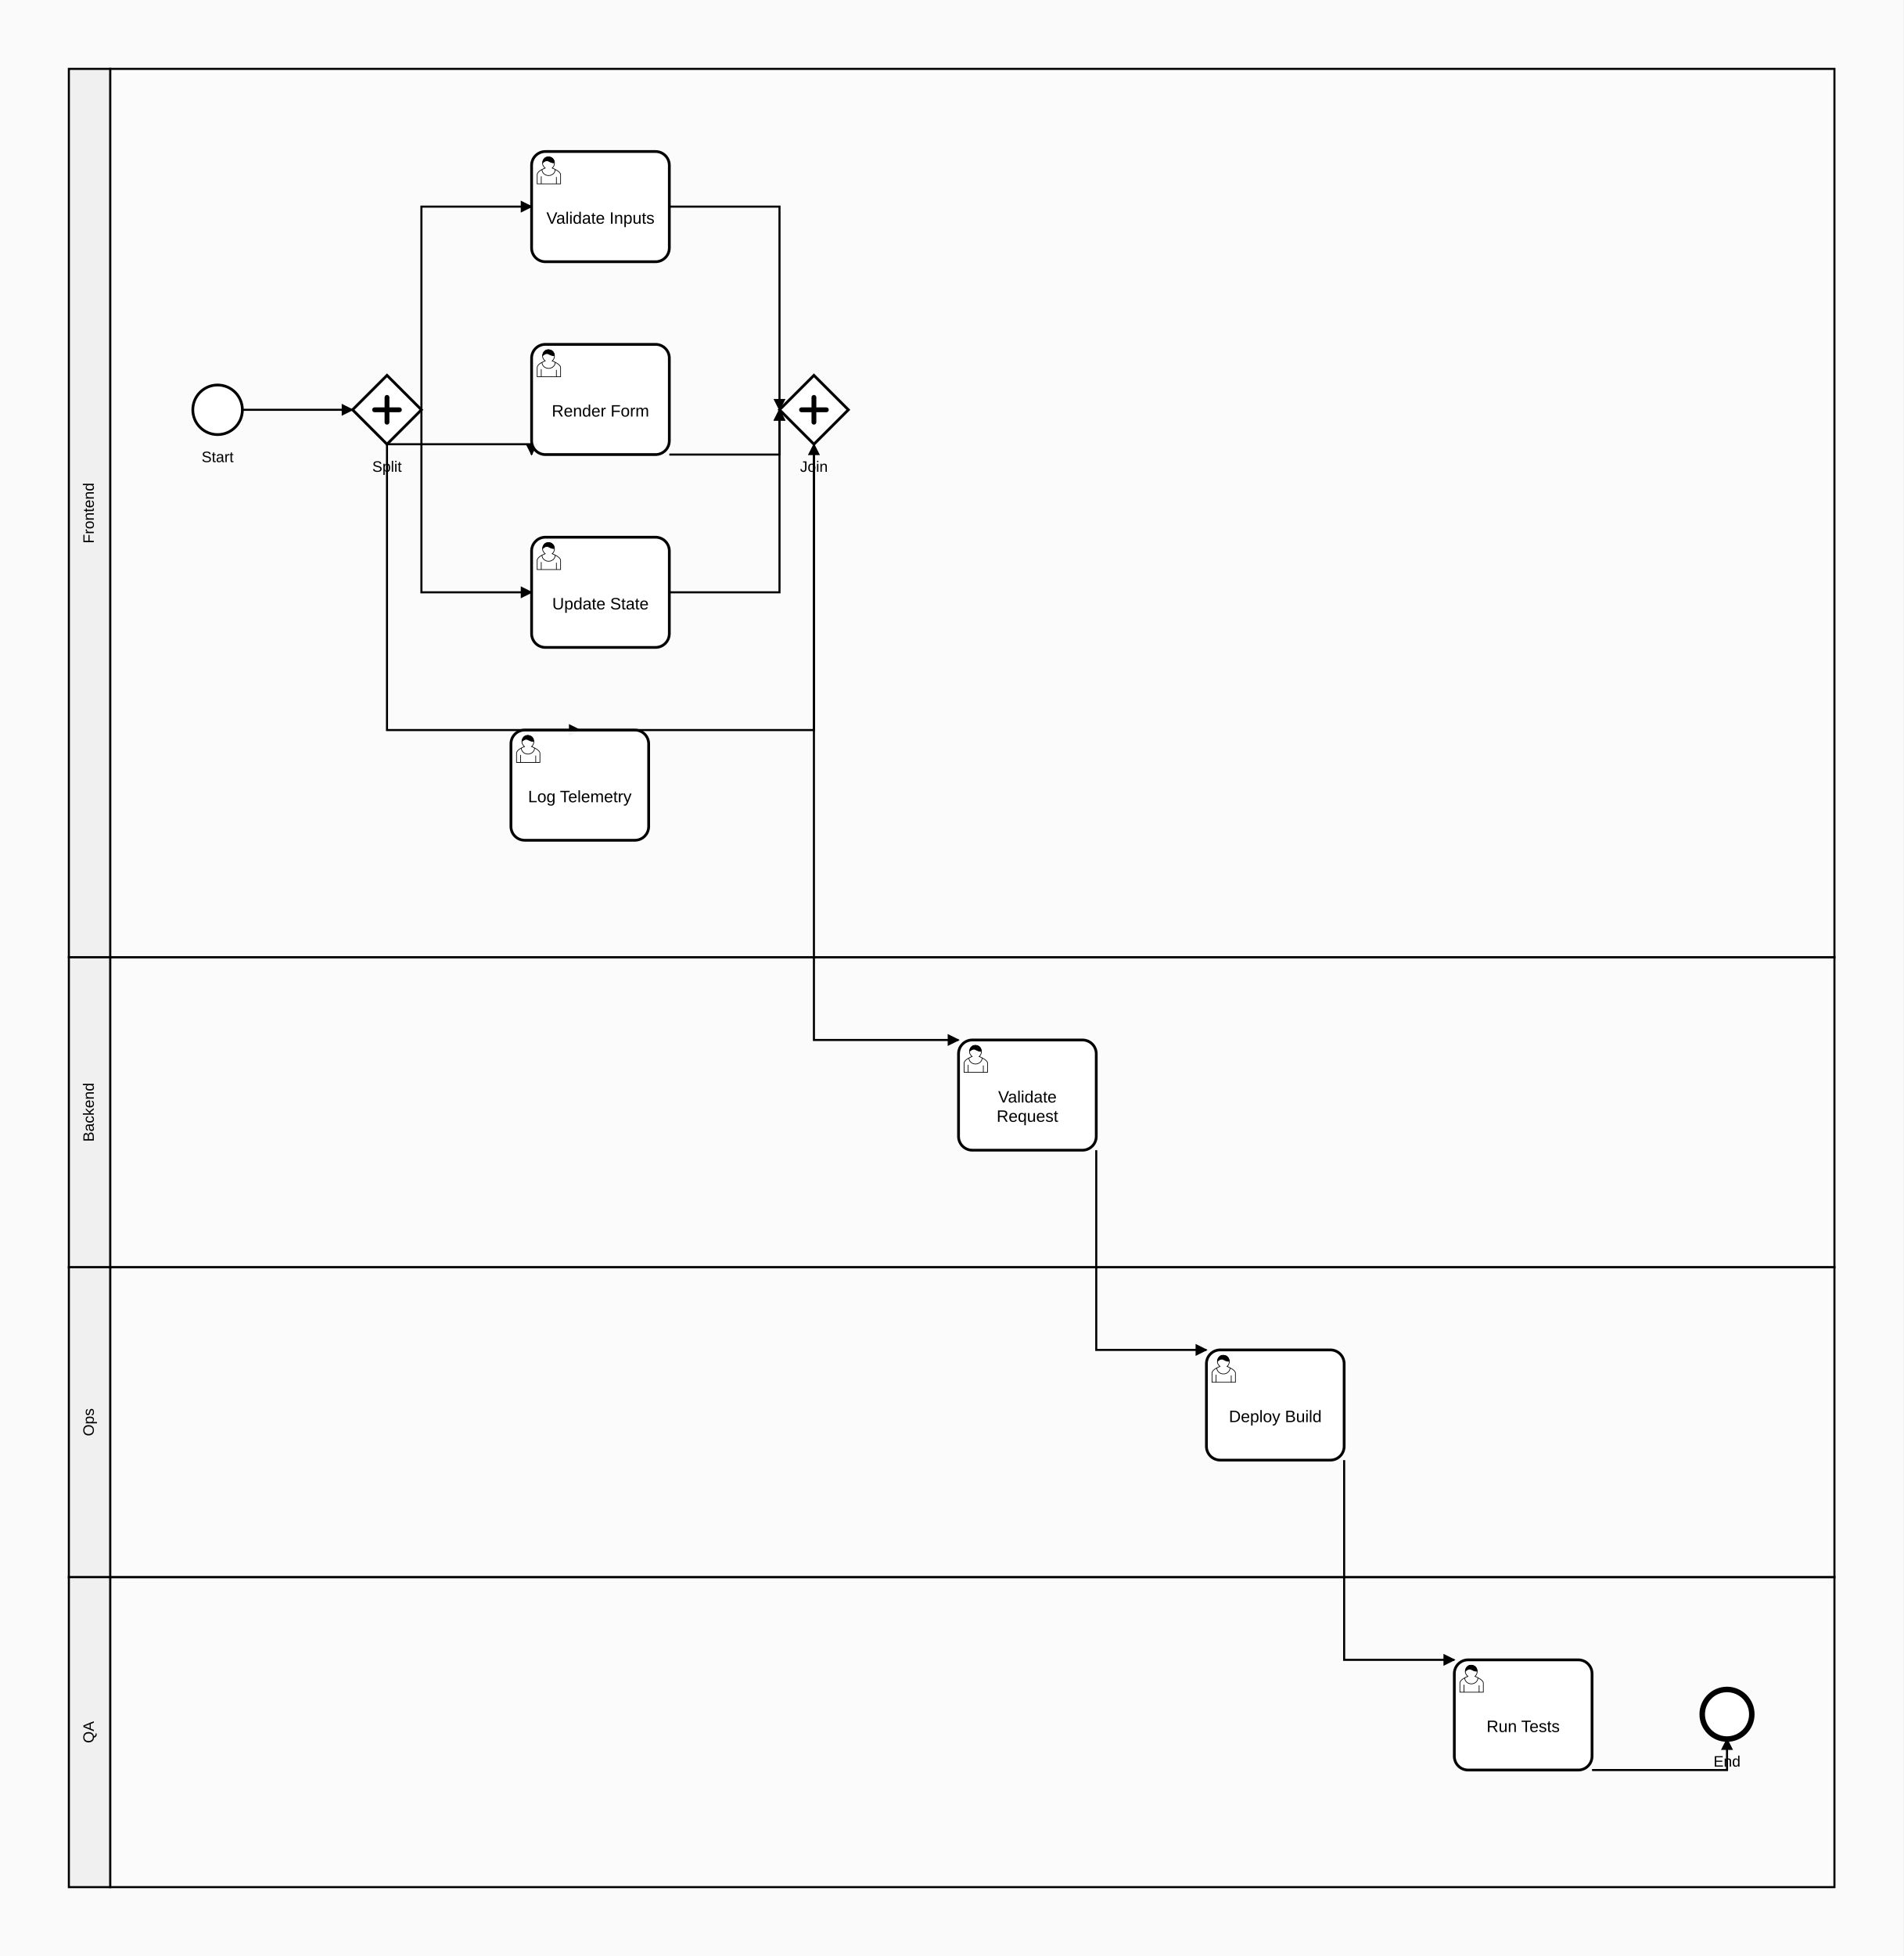
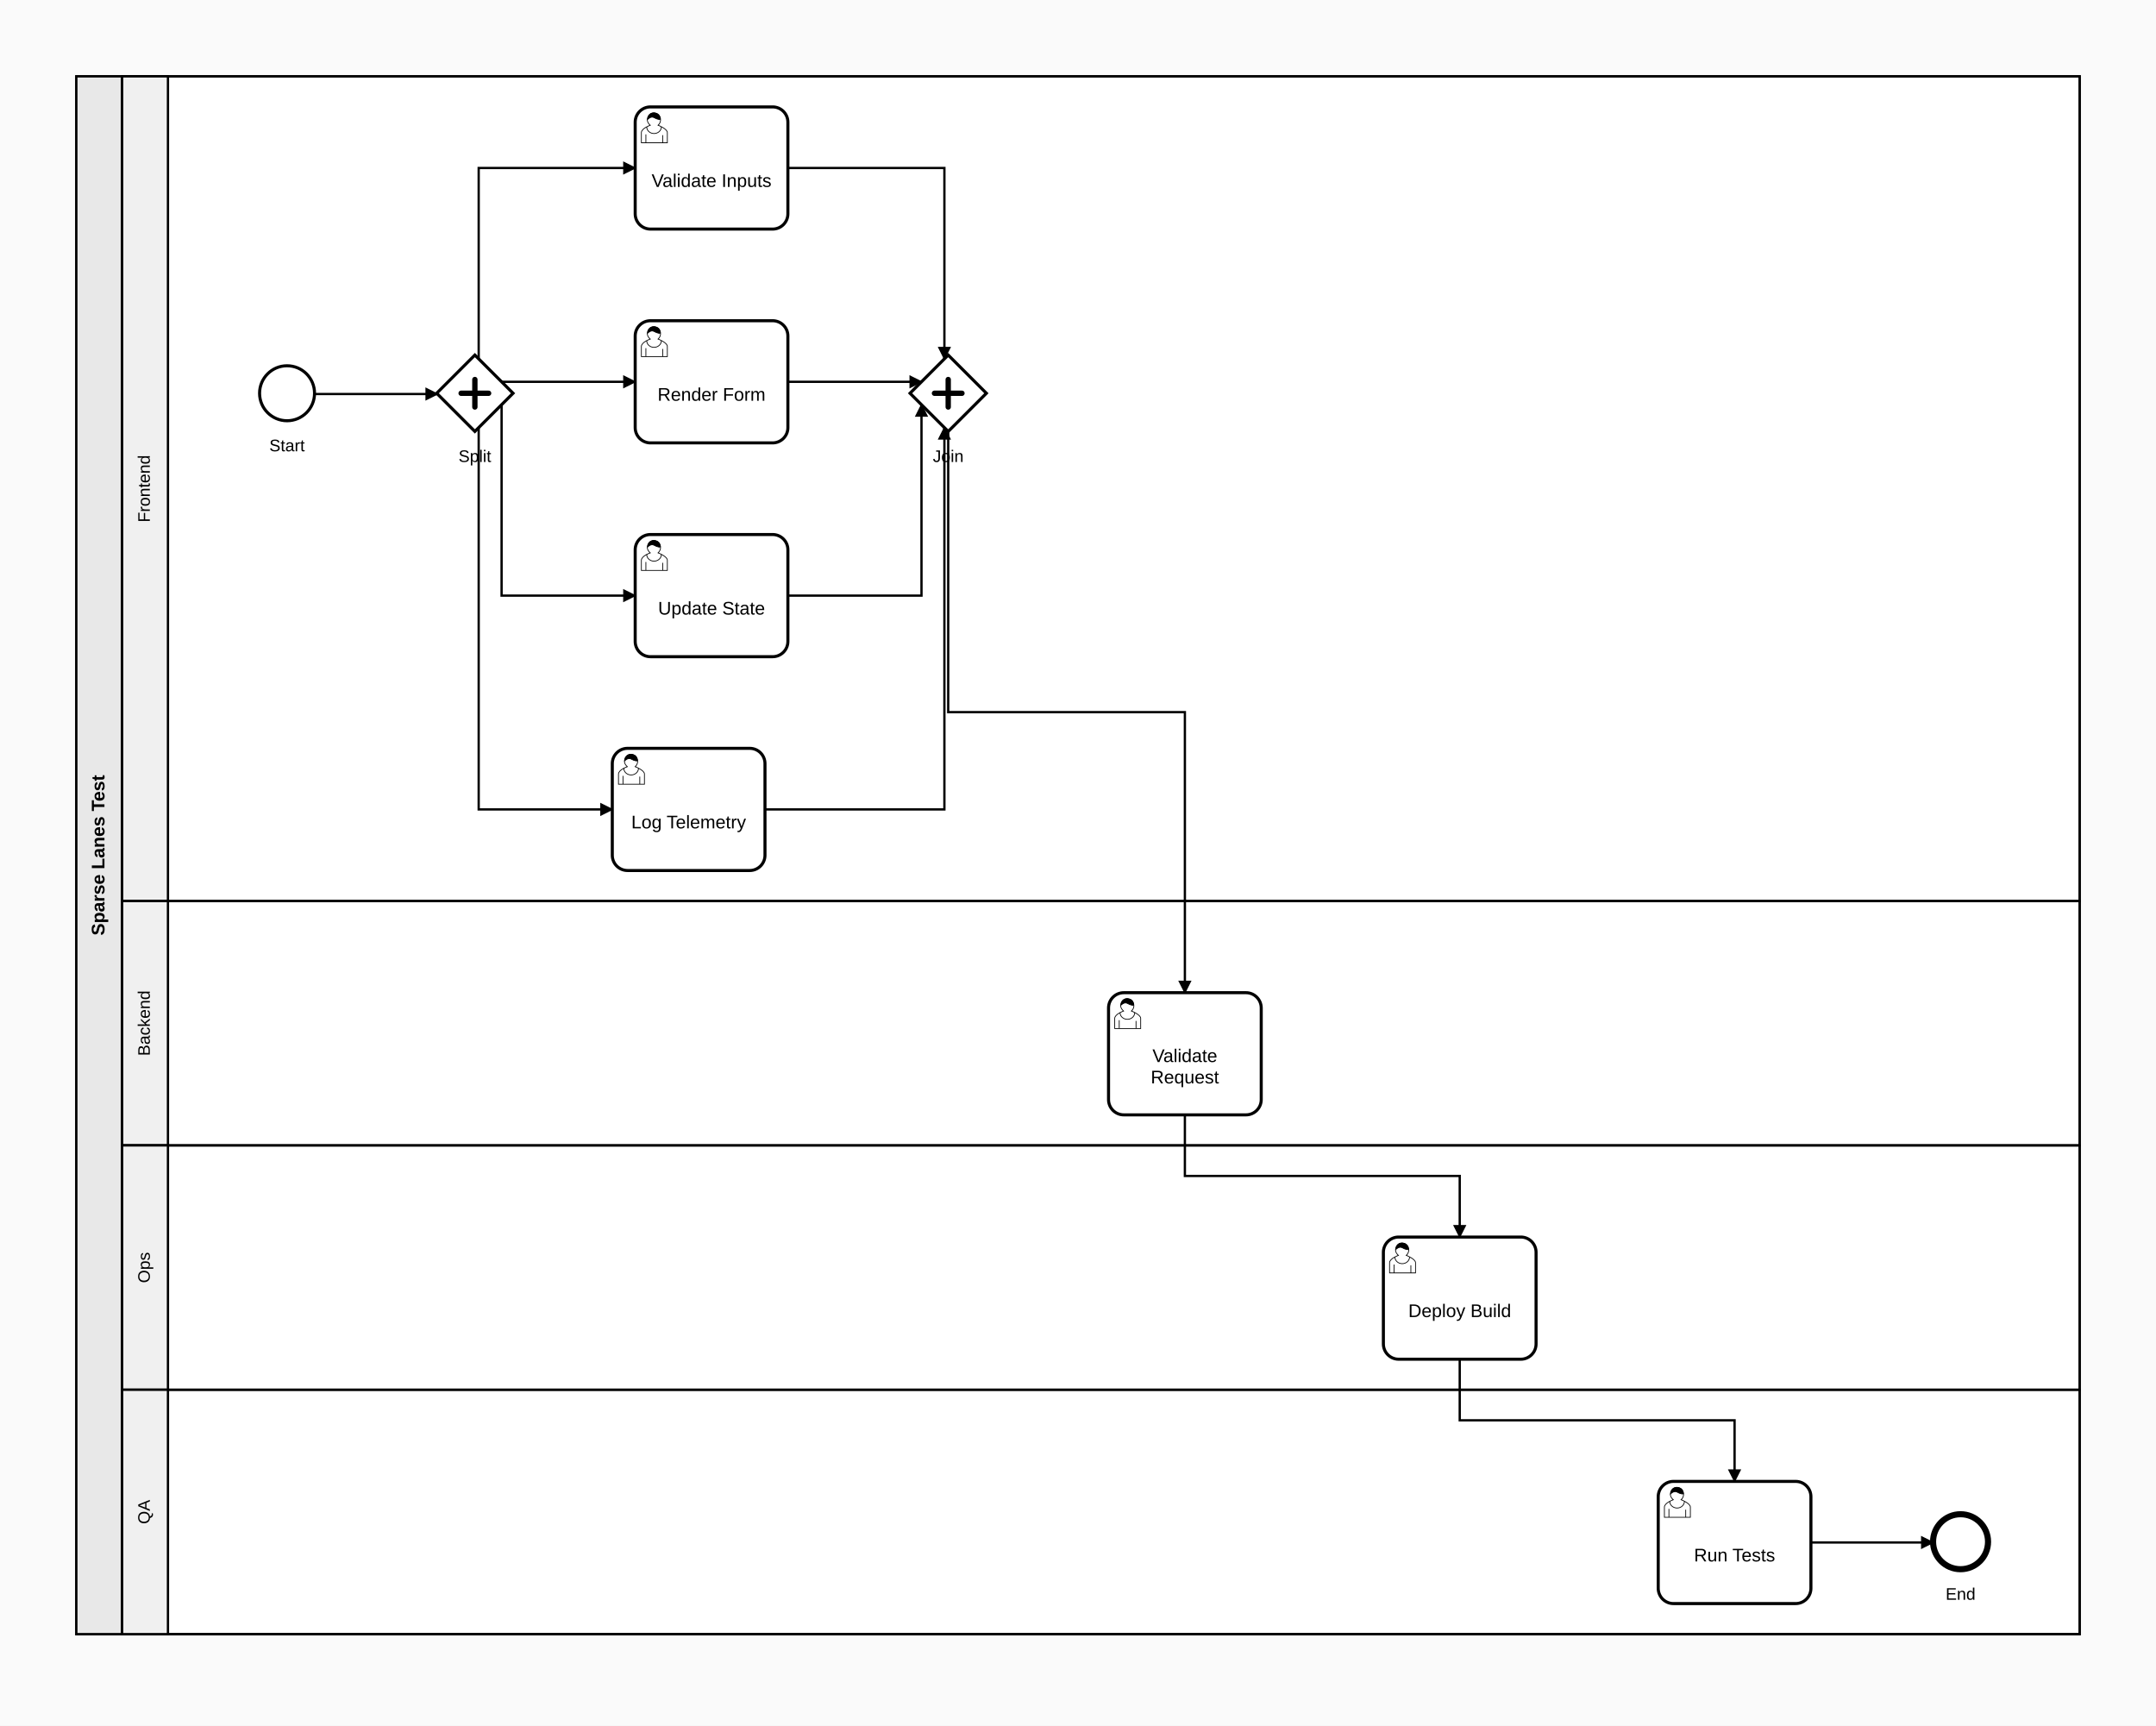
- <svg xmlns="http://www.w3.org/2000/svg" width="1382" height="1420" viewBox="0 0 1382 1420" font-family="Arial, sans-serif">
+ <svg xmlns="http://www.w3.org/2000/svg" width="1412" height="1130" viewBox="0 0 1412 1130" font-family="Arial, sans-serif">
  <defs>
    <marker id="seq-end" viewBox="0 0 20 20" refX="11" refY="10" markerWidth="10" markerHeight="10" orient="auto">
      <path d="M 1 5 L 11 10 L 1 15 Z" fill="#000000" stroke="#000000" stroke-width="1" />
    </marker>
    <marker id="seq-default-src" viewBox="0 0 20 20" refX="6" refY="10" markerWidth="10" markerHeight="10" orient="auto">
      <path d="M 6 3 L 10 17" stroke="#000000" stroke-width="1.5" />
    </marker>
    <marker id="seq-conditional-src" viewBox="0 0 20 20" refX="1" refY="10" markerWidth="12" markerHeight="12" orient="auto">
      <path d="M 1 10 L 8 6 L 15 10 L 8 14 Z" fill="#ffffff" stroke="#000000" stroke-width="1" />
    </marker>
    <marker id="msg-start" viewBox="0 0 20 20" refX="6" refY="6" markerWidth="20" markerHeight="20" orient="auto">
      <circle cx="6" cy="6" r="3.5" fill="#ffffff" stroke="#000000" stroke-width="1" />
    </marker>
    <marker id="msg-end" viewBox="0 0 20 20" refX="8.5" refY="5" markerWidth="20" markerHeight="20" orient="auto">
      <path d="m 1 5 l 0 -3 l 7 3 l -7 3 z" fill="#ffffff" stroke="#000000" stroke-width="1" stroke-linecap="butt" />
    </marker>
    <marker id="assoc-end" viewBox="0 0 20 20" refX="11" refY="10" markerWidth="10" markerHeight="10" orient="auto">
      <path d="M 1 5 L 11 10 L 1 15" fill="none" stroke="#000000" stroke-width="1.5" />
    </marker>
  </defs>
-   <rect width="1382" height="1420" fill="#fafafa" />
-   <rect x="80" y="50" width="1252" height="645" fill="#ffffff" fill-opacity="0.25" stroke="#000000" stroke-width="1.5" />
-   <rect x="50" y="50" width="30" height="645" fill="#f0f0f0" stroke="#000000" stroke-width="1.5" />
-   <text x="65" y="372.5" text-anchor="middle" dominant-baseline="middle" font-size="11" fill="#000000" transform="rotate(-90,65,372.5)">Frontend</text>
-   <rect x="80" y="695" width="1252" height="225" fill="#ffffff" fill-opacity="0.25" stroke="#000000" stroke-width="1.5" />
-   <rect x="50" y="695" width="30" height="225" fill="#f0f0f0" stroke="#000000" stroke-width="1.5" />
-   <text x="65" y="807.5" text-anchor="middle" dominant-baseline="middle" font-size="11" fill="#000000" transform="rotate(-90,65,807.5)">Backend</text>
-   <rect x="80" y="920" width="1252" height="225" fill="#ffffff" fill-opacity="0.25" stroke="#000000" stroke-width="1.5" />
-   <rect x="50" y="920" width="30" height="225" fill="#f0f0f0" stroke="#000000" stroke-width="1.5" />
-   <text x="65" y="1032.5" text-anchor="middle" dominant-baseline="middle" font-size="11" fill="#000000" transform="rotate(-90,65,1032.5)">Ops</text>
-   <rect x="80" y="1145" width="1252" height="225" fill="#ffffff" fill-opacity="0.25" stroke="#000000" stroke-width="1.5" />
-   <rect x="50" y="1145" width="30" height="225" fill="#f0f0f0" stroke="#000000" stroke-width="1.5" />
-   <text x="65" y="1257.5" text-anchor="middle" dominant-baseline="middle" font-size="11" fill="#000000" transform="rotate(-90,65,1257.5)">QA</text>
-   <path d="M 176 297.5 L 256 297.5" stroke="#000000" stroke-width="1.5" fill="none" marker-end="url(#seq-end)" />
-   <path d="M 306 297.5 L 306 150 L 386 150" stroke="#000000" stroke-width="1.5" fill="none" marker-end="url(#seq-end)" />
-   <path d="M 281 322.5 L 386 322.5 L 386 330" stroke="#000000" stroke-width="1.5" fill="none" marker-end="url(#seq-end)" />
-   <path d="M 306 297.5 L 306 430 L 386 430" stroke="#000000" stroke-width="1.5" fill="none" marker-end="url(#seq-end)" />
-   <path d="M 281 322.5 L 281 530 L 421 530" stroke="#000000" stroke-width="1.5" fill="none" marker-end="url(#seq-end)" />
-   <path d="M 486 150 L 566 150 L 566 297.5" stroke="#000000" stroke-width="1.5" fill="none" marker-end="url(#seq-end)" />
-   <path d="M 486 330 L 566 330 L 566 297.5" stroke="#000000" stroke-width="1.5" fill="none" marker-end="url(#seq-end)" />
-   <path d="M 486 430 L 566 430 L 566 297.5" stroke="#000000" stroke-width="1.5" fill="none" marker-end="url(#seq-end)" />
-   <path d="M 421 530 L 591 530 L 591 322.5" stroke="#000000" stroke-width="1.5" fill="none" marker-end="url(#seq-end)" />
-   <path d="M 591 322.5 L 591 755 L 696 755" stroke="#000000" stroke-width="1.5" fill="none" marker-end="url(#seq-end)" />
-   <path d="M 796 835 L 796 980 L 876 980" stroke="#000000" stroke-width="1.5" fill="none" marker-end="url(#seq-end)" />
-   <path d="M 976 1060 L 976 1205 L 1056 1205" stroke="#000000" stroke-width="1.5" fill="none" marker-end="url(#seq-end)" />
-   <path d="M 1156 1285 L 1254 1285 L 1254 1262.5" stroke="#000000" stroke-width="1.5" fill="none" marker-end="url(#seq-end)" />
-   <circle cx="158" cy="297.5" r="18" fill="#ffffff" fill-opacity="0.95" stroke="#000000" stroke-width="2" />
-   <text x="158" y="335.5" text-anchor="middle" font-size="11" fill="#000000">Start</text>
-   <polygon points="281,272.5 306,297.5 281,322.5 256,297.5" fill="#ffffff" fill-opacity="0.95" stroke="#000000" stroke-width="2" />
-   <line x1="281" y1="288.5" x2="281" y2="306.5" stroke="#000000" stroke-width="3.5" stroke-linecap="round" />
-   <line x1="272" y1="297.5" x2="290" y2="297.5" stroke="#000000" stroke-width="3.5" stroke-linecap="round" />
-   <text x="281" y="342.5" text-anchor="middle" font-size="11" fill="#000000">Split</text>
-   <rect x="386" y="110" width="100" height="80" rx="10" ry="10" fill="#ffffff" fill-opacity="0.95" stroke="#000000" stroke-width="2" />
+   <rect width="1412" height="1130" fill="#fafafa" />
+   <rect x="50" y="50" width="1312" height="1020" fill="#ffffff" stroke="#000000" stroke-width="1.5" />
+   <rect x="50" y="50" width="30" height="1020" fill="#e8e8e8" stroke="#000000" stroke-width="1.5" />
+   <text x="65" y="560" text-anchor="middle" dominant-baseline="middle" font-size="12" font-weight="bold" fill="#000000" transform="rotate(-90,65,560)">Sparse Lanes Test</text>
+   <rect x="80" y="50" width="1282" height="540" fill="#ffffff" fill-opacity="0.25" stroke="#000000" stroke-width="1.5" />
+   <rect x="80" y="50" width="30" height="540" fill="#f0f0f0" stroke="#000000" stroke-width="1.5" />
+   <text x="95" y="320" text-anchor="middle" dominant-baseline="middle" font-size="11" fill="#000000" transform="rotate(-90,95,320)">Frontend</text>
+   <rect x="80" y="590" width="1282" height="160" fill="#ffffff" fill-opacity="0.25" stroke="#000000" stroke-width="1.5" />
+   <rect x="80" y="590" width="30" height="160" fill="#f0f0f0" stroke="#000000" stroke-width="1.5" />
+   <text x="95" y="670" text-anchor="middle" dominant-baseline="middle" font-size="11" fill="#000000" transform="rotate(-90,95,670)">Backend</text>
+   <rect x="80" y="750" width="1282" height="160" fill="#ffffff" fill-opacity="0.25" stroke="#000000" stroke-width="1.5" />
+   <rect x="80" y="750" width="30" height="160" fill="#f0f0f0" stroke="#000000" stroke-width="1.5" />
+   <text x="95" y="830" text-anchor="middle" dominant-baseline="middle" font-size="11" fill="#000000" transform="rotate(-90,95,830)">Ops</text>
+   <rect x="80" y="910" width="1282" height="160" fill="#ffffff" fill-opacity="0.25" stroke="#000000" stroke-width="1.5" />
+   <rect x="80" y="910" width="30" height="160" fill="#f0f0f0" stroke="#000000" stroke-width="1.5" />
+   <text x="95" y="990" text-anchor="middle" dominant-baseline="middle" font-size="11" fill="#000000" transform="rotate(-90,95,990)">QA</text>
+   <path d="M 206 258 L 286.5 258" stroke="#000000" stroke-width="1.5" fill="none" marker-end="url(#seq-end)" />
+   <path d="M 313.5 235 L 313.5 110 L 416 110" stroke="#000000" stroke-width="1.5" fill="none" marker-end="url(#seq-end)" />
+   <path d="M 328.5 250 L 416 250" stroke="#000000" stroke-width="1.5" fill="none" marker-end="url(#seq-end)" />
+   <path d="M 328.5 265 L 328.5 390 L 416 390" stroke="#000000" stroke-width="1.5" fill="none" marker-end="url(#seq-end)" />
+   <path d="M 313.5 280 L 313.5 530 L 401 530" stroke="#000000" stroke-width="1.5" fill="none" marker-end="url(#seq-end)" />
+   <path d="M 516 110 L 618.5 110 L 618.5 235" stroke="#000000" stroke-width="1.5" fill="none" marker-end="url(#seq-end)" />
+   <path d="M 516 250 L 603.5 250" stroke="#000000" stroke-width="1.5" fill="none" marker-end="url(#seq-end)" />
+   <path d="M 516 390 L 603.5 390 L 603.5 265" stroke="#000000" stroke-width="1.5" fill="none" marker-end="url(#seq-end)" />
+   <path d="M 501 530 L 618.5 530 L 618.5 280" stroke="#000000" stroke-width="1.5" fill="none" marker-end="url(#seq-end)" />
+   <path d="M 621 282.5 L 621 466.3 L 776 466.3 L 776 650" stroke="#000000" stroke-width="1.5" fill="none" marker-end="url(#seq-end)" />
+   <path d="M 776 730 L 776 770 L 956 770 L 956 810" stroke="#000000" stroke-width="1.5" fill="none" marker-end="url(#seq-end)" />
+   <path d="M 956 890 L 956 930 L 1136 930 L 1136 970" stroke="#000000" stroke-width="1.5" fill="none" marker-end="url(#seq-end)" />
+   <path d="M 1186 1010 L 1266 1010" stroke="#000000" stroke-width="1.5" fill="none" marker-end="url(#seq-end)" />
+   <circle cx="188" cy="257.5" r="18" fill="#ffffff" fill-opacity="0.95" stroke="#000000" stroke-width="2" />
+   <text x="188" y="295.5" text-anchor="middle" font-size="11" fill="#000000">Start</text>
+   <polygon points="311,232.5 336,257.5 311,282.5 286,257.5" fill="#ffffff" fill-opacity="0.95" stroke="#000000" stroke-width="2" />
+   <line x1="311" y1="248.5" x2="311" y2="266.5" stroke="#000000" stroke-width="3.5" stroke-linecap="round" />
+   <line x1="302" y1="257.5" x2="320" y2="257.5" stroke="#000000" stroke-width="3.5" stroke-linecap="round" />
+   <text x="311" y="302.5" text-anchor="middle" font-size="11" fill="#000000">Split</text>
+   <rect x="416" y="70" width="100" height="80" rx="10" ry="10" fill="#ffffff" fill-opacity="0.95" stroke="#000000" stroke-width="2" />
  <g>
-     <path d="m 401,122 c 0.909,-0.845 1.594,-2.049 1.594,-3.385 0,-2.554 -1.805,-4.622 -4.357,-4.622 -2.552,0 -4.288,2.068 -4.288,4.622 0,1.348 0.974,2.562 1.896,3.405 -0.529,0.187 -5.669,2.097 -5.794,4.756 v 6.718 h 17 v -6.718 c 0,-2.298 -5.528,-4.595 -6.051,-4.776 z m -8,6 l 0,5.5 m 11,0 l 0,-5" fill="#ffffff" stroke="#000000" stroke-width="0.5" />
-     <path d="m 403.162,123.009 c 0,2.447 -2.158,4.431 -4.821,4.431 -2.665,0 -4.822,-1.981 -4.822,-4.431" fill="none" stroke="#000000" stroke-width="0.5" />
-     <path d="m 394.1,118.2 c 0,0 2.251,-2.358 4.274,-1.177 2.024,1.181 4.221,1.537 4.124,0.965 -0.098,-0.57 -0.117,-3.791 -4.191,-4.136 -3.575,0.001 -4.208,3.367 -4.207,4.348 z" fill="#000000" stroke="#000000" stroke-width="0.5" />
+     <path d="m 431,82 c 0.909,-0.845 1.594,-2.049 1.594,-3.385 0,-2.554 -1.805,-4.622 -4.357,-4.622 -2.552,0 -4.288,2.068 -4.288,4.622 0,1.348 0.974,2.562 1.896,3.405 -0.529,0.187 -5.669,2.097 -5.794,4.756 v 6.718 h 17 v -6.718 c 0,-2.298 -5.528,-4.595 -6.051,-4.776 z m -8,6 l 0,5.5 m 11,0 l 0,-5" fill="#ffffff" stroke="#000000" stroke-width="0.5" />
+     <path d="m 433.162,83.009 c 0,2.447 -2.158,4.431 -4.821,4.431 -2.665,0 -4.822,-1.981 -4.822,-4.431" fill="none" stroke="#000000" stroke-width="0.5" />
+     <path d="m 424.1,78.2 c 0,0 2.251,-2.358 4.274,-1.177 2.024,1.181 4.221,1.537 4.124,0.965 -0.098,-0.57 -0.117,-3.791 -4.191,-4.136 -3.575,0.001 -4.208,3.367 -4.207,4.348 z" fill="#000000" stroke="#000000" stroke-width="0.5" />
  </g>
-   <text x="436" y="159" text-anchor="middle" dominant-baseline="middle" font-size="12" fill="#000000">Validate Inputs</text>
-   <rect x="386" y="250" width="100" height="80" rx="10" ry="10" fill="#ffffff" fill-opacity="0.95" stroke="#000000" stroke-width="2" />
+   <text x="466" y="119" text-anchor="middle" dominant-baseline="middle" font-size="12" fill="#000000">Validate Inputs</text>
+   <rect x="416" y="210" width="100" height="80" rx="10" ry="10" fill="#ffffff" fill-opacity="0.95" stroke="#000000" stroke-width="2" />
  <g>
-     <path d="m 401,262 c 0.909,-0.845 1.594,-2.049 1.594,-3.385 0,-2.554 -1.805,-4.622 -4.357,-4.622 -2.552,0 -4.288,2.068 -4.288,4.622 0,1.348 0.974,2.562 1.896,3.405 -0.529,0.187 -5.669,2.097 -5.794,4.756 v 6.718 h 17 v -6.718 c 0,-2.298 -5.528,-4.595 -6.051,-4.776 z m -8,6 l 0,5.5 m 11,0 l 0,-5" fill="#ffffff" stroke="#000000" stroke-width="0.5" />
-     <path d="m 403.162,263.009 c 0,2.447 -2.158,4.431 -4.821,4.431 -2.665,0 -4.822,-1.981 -4.822,-4.431" fill="none" stroke="#000000" stroke-width="0.5" />
-     <path d="m 394.1,258.2 c 0,0 2.251,-2.358 4.274,-1.177 2.024,1.181 4.221,1.537 4.124,0.965 -0.098,-0.57 -0.117,-3.791 -4.191,-4.136 -3.575,0.001 -4.208,3.367 -4.207,4.348 z" fill="#000000" stroke="#000000" stroke-width="0.5" />
+     <path d="m 431,222 c 0.909,-0.845 1.594,-2.049 1.594,-3.385 0,-2.554 -1.805,-4.622 -4.357,-4.622 -2.552,0 -4.288,2.068 -4.288,4.622 0,1.348 0.974,2.562 1.896,3.405 -0.529,0.187 -5.669,2.097 -5.794,4.756 v 6.718 h 17 v -6.718 c 0,-2.298 -5.528,-4.595 -6.051,-4.776 z m -8,6 l 0,5.5 m 11,0 l 0,-5" fill="#ffffff" stroke="#000000" stroke-width="0.5" />
+     <path d="m 433.162,223.009 c 0,2.447 -2.158,4.431 -4.821,4.431 -2.665,0 -4.822,-1.981 -4.822,-4.431" fill="none" stroke="#000000" stroke-width="0.5" />
+     <path d="m 424.1,218.2 c 0,0 2.251,-2.358 4.274,-1.177 2.024,1.181 4.221,1.537 4.124,0.965 -0.098,-0.57 -0.117,-3.791 -4.191,-4.136 -3.575,0.001 -4.208,3.367 -4.207,4.348 z" fill="#000000" stroke="#000000" stroke-width="0.5" />
  </g>
-   <text x="436" y="299" text-anchor="middle" dominant-baseline="middle" font-size="12" fill="#000000">Render Form</text>
-   <rect x="386" y="390" width="100" height="80" rx="10" ry="10" fill="#ffffff" fill-opacity="0.95" stroke="#000000" stroke-width="2" />
+   <text x="466" y="259" text-anchor="middle" dominant-baseline="middle" font-size="12" fill="#000000">Render Form</text>
+   <rect x="416" y="350" width="100" height="80" rx="10" ry="10" fill="#ffffff" fill-opacity="0.95" stroke="#000000" stroke-width="2" />
  <g>
-     <path d="m 401,402 c 0.909,-0.845 1.594,-2.049 1.594,-3.385 0,-2.554 -1.805,-4.622 -4.357,-4.622 -2.552,0 -4.288,2.068 -4.288,4.622 0,1.348 0.974,2.562 1.896,3.405 -0.529,0.187 -5.669,2.097 -5.794,4.756 v 6.718 h 17 v -6.718 c 0,-2.298 -5.528,-4.595 -6.051,-4.776 z m -8,6 l 0,5.5 m 11,0 l 0,-5" fill="#ffffff" stroke="#000000" stroke-width="0.5" />
-     <path d="m 403.162,403.009 c 0,2.447 -2.158,4.431 -4.821,4.431 -2.665,0 -4.822,-1.981 -4.822,-4.431" fill="none" stroke="#000000" stroke-width="0.5" />
-     <path d="m 394.1,398.2 c 0,0 2.251,-2.358 4.274,-1.177 2.024,1.181 4.221,1.537 4.124,0.965 -0.098,-0.57 -0.117,-3.791 -4.191,-4.136 -3.575,0.001 -4.208,3.367 -4.207,4.348 z" fill="#000000" stroke="#000000" stroke-width="0.5" />
+     <path d="m 431,362 c 0.909,-0.845 1.594,-2.049 1.594,-3.385 0,-2.554 -1.805,-4.622 -4.357,-4.622 -2.552,0 -4.288,2.068 -4.288,4.622 0,1.348 0.974,2.562 1.896,3.405 -0.529,0.187 -5.669,2.097 -5.794,4.756 v 6.718 h 17 v -6.718 c 0,-2.298 -5.528,-4.595 -6.051,-4.776 z m -8,6 l 0,5.5 m 11,0 l 0,-5" fill="#ffffff" stroke="#000000" stroke-width="0.5" />
+     <path d="m 433.162,363.009 c 0,2.447 -2.158,4.431 -4.821,4.431 -2.665,0 -4.822,-1.981 -4.822,-4.431" fill="none" stroke="#000000" stroke-width="0.5" />
+     <path d="m 424.1,358.2 c 0,0 2.251,-2.358 4.274,-1.177 2.024,1.181 4.221,1.537 4.124,0.965 -0.098,-0.57 -0.117,-3.791 -4.191,-4.136 -3.575,0.001 -4.208,3.367 -4.207,4.348 z" fill="#000000" stroke="#000000" stroke-width="0.5" />
  </g>
-   <text x="436" y="439" text-anchor="middle" dominant-baseline="middle" font-size="12" fill="#000000">Update State</text>
-   <rect x="371" y="530" width="100" height="80" rx="10" ry="10" fill="#ffffff" fill-opacity="0.95" stroke="#000000" stroke-width="2" />
+   <text x="466" y="399" text-anchor="middle" dominant-baseline="middle" font-size="12" fill="#000000">Update State</text>
+   <rect x="401" y="490" width="100" height="80" rx="10" ry="10" fill="#ffffff" fill-opacity="0.95" stroke="#000000" stroke-width="2" />
  <g>
-     <path d="m 386,542 c 0.909,-0.845 1.594,-2.049 1.594,-3.385 0,-2.554 -1.805,-4.622 -4.357,-4.622 -2.552,0 -4.288,2.068 -4.288,4.622 0,1.348 0.974,2.562 1.896,3.405 -0.529,0.187 -5.669,2.097 -5.794,4.756 v 6.718 h 17 v -6.718 c 0,-2.298 -5.528,-4.595 -6.051,-4.776 z m -8,6 l 0,5.5 m 11,0 l 0,-5" fill="#ffffff" stroke="#000000" stroke-width="0.5" />
-     <path d="m 388.162,543.009 c 0,2.447 -2.158,4.431 -4.821,4.431 -2.665,0 -4.822,-1.981 -4.822,-4.431" fill="none" stroke="#000000" stroke-width="0.5" />
-     <path d="m 379.1,538.2 c 0,0 2.251,-2.358 4.274,-1.177 2.024,1.181 4.221,1.537 4.124,0.965 -0.098,-0.57 -0.117,-3.791 -4.191,-4.136 -3.575,0.001 -4.208,3.367 -4.207,4.348 z" fill="#000000" stroke="#000000" stroke-width="0.5" />
+     <path d="m 416,502 c 0.909,-0.845 1.594,-2.049 1.594,-3.385 0,-2.554 -1.805,-4.622 -4.357,-4.622 -2.552,0 -4.288,2.068 -4.288,4.622 0,1.348 0.974,2.562 1.896,3.405 -0.529,0.187 -5.669,2.097 -5.794,4.756 v 6.718 h 17 v -6.718 c 0,-2.298 -5.528,-4.595 -6.051,-4.776 z m -8,6 l 0,5.5 m 11,0 l 0,-5" fill="#ffffff" stroke="#000000" stroke-width="0.5" />
+     <path d="m 418.162,503.009 c 0,2.447 -2.158,4.431 -4.821,4.431 -2.665,0 -4.822,-1.981 -4.822,-4.431" fill="none" stroke="#000000" stroke-width="0.5" />
+     <path d="m 409.1,498.2 c 0,0 2.251,-2.358 4.274,-1.177 2.024,1.181 4.221,1.537 4.124,0.965 -0.098,-0.57 -0.117,-3.791 -4.191,-4.136 -3.575,0.001 -4.208,3.367 -4.207,4.348 z" fill="#000000" stroke="#000000" stroke-width="0.5" />
  </g>
-   <text x="421" y="579" text-anchor="middle" dominant-baseline="middle" font-size="12" fill="#000000">Log Telemetry</text>
-   <polygon points="591,272.5 616,297.5 591,322.5 566,297.5" fill="#ffffff" fill-opacity="0.95" stroke="#000000" stroke-width="2" />
-   <line x1="591" y1="288.5" x2="591" y2="306.5" stroke="#000000" stroke-width="3.5" stroke-linecap="round" />
-   <line x1="582" y1="297.5" x2="600" y2="297.5" stroke="#000000" stroke-width="3.5" stroke-linecap="round" />
-   <text x="591" y="342.5" text-anchor="middle" font-size="11" fill="#000000">Join</text>
-   <rect x="696" y="755" width="100" height="80" rx="10" ry="10" fill="#ffffff" fill-opacity="0.95" stroke="#000000" stroke-width="2" />
+   <text x="451" y="539" text-anchor="middle" dominant-baseline="middle" font-size="12" fill="#000000">Log Telemetry</text>
+   <polygon points="621,232.5 646,257.5 621,282.5 596,257.5" fill="#ffffff" fill-opacity="0.95" stroke="#000000" stroke-width="2" />
+   <line x1="621" y1="248.5" x2="621" y2="266.5" stroke="#000000" stroke-width="3.5" stroke-linecap="round" />
+   <line x1="612" y1="257.5" x2="630" y2="257.5" stroke="#000000" stroke-width="3.5" stroke-linecap="round" />
+   <text x="621" y="302.5" text-anchor="middle" font-size="11" fill="#000000">Join</text>
+   <rect x="726" y="650" width="100" height="80" rx="10" ry="10" fill="#ffffff" fill-opacity="0.95" stroke="#000000" stroke-width="2" />
  <g>
-     <path d="m 711,767 c 0.909,-0.845 1.594,-2.049 1.594,-3.385 0,-2.554 -1.805,-4.622 -4.357,-4.622 -2.552,0 -4.288,2.068 -4.288,4.622 0,1.348 0.974,2.562 1.896,3.405 -0.529,0.187 -5.669,2.097 -5.794,4.756 v 6.718 h 17 v -6.718 c 0,-2.298 -5.528,-4.595 -6.051,-4.776 z m -8,6 l 0,5.5 m 11,0 l 0,-5" fill="#ffffff" stroke="#000000" stroke-width="0.5" />
-     <path d="m 713.162,768.009 c 0,2.447 -2.158,4.431 -4.821,4.431 -2.665,0 -4.822,-1.981 -4.822,-4.431" fill="none" stroke="#000000" stroke-width="0.5" />
-     <path d="m 704.1,763.2 c 0,0 2.251,-2.358 4.274,-1.177 2.024,1.181 4.221,1.537 4.124,0.965 -0.098,-0.57 -0.117,-3.791 -4.191,-4.136 -3.575,0.001 -4.208,3.367 -4.207,4.348 z" fill="#000000" stroke="#000000" stroke-width="0.5" />
+     <path d="m 741,662 c 0.909,-0.845 1.594,-2.049 1.594,-3.385 0,-2.554 -1.805,-4.622 -4.357,-4.622 -2.552,0 -4.288,2.068 -4.288,4.622 0,1.348 0.974,2.562 1.896,3.405 -0.529,0.187 -5.669,2.097 -5.794,4.756 v 6.718 h 17 v -6.718 c 0,-2.298 -5.528,-4.595 -6.051,-4.776 z m -8,6 l 0,5.5 m 11,0 l 0,-5" fill="#ffffff" stroke="#000000" stroke-width="0.5" />
+     <path d="m 743.162,663.009 c 0,2.447 -2.158,4.431 -4.821,4.431 -2.665,0 -4.822,-1.981 -4.822,-4.431" fill="none" stroke="#000000" stroke-width="0.5" />
+     <path d="m 734.1,658.2 c 0,0 2.251,-2.358 4.274,-1.177 2.024,1.181 4.221,1.537 4.124,0.965 -0.098,-0.57 -0.117,-3.791 -4.191,-4.136 -3.575,0.001 -4.208,3.367 -4.207,4.348 z" fill="#000000" stroke="#000000" stroke-width="0.5" />
  </g>
-   <text x="746" y="797" text-anchor="middle" dominant-baseline="middle" font-size="12" fill="#000000">Validate</text>
-   <text x="746" y="811" text-anchor="middle" dominant-baseline="middle" font-size="12" fill="#000000">Request</text>
-   <rect x="876" y="980" width="100" height="80" rx="10" ry="10" fill="#ffffff" fill-opacity="0.95" stroke="#000000" stroke-width="2" />
+   <text x="776" y="692" text-anchor="middle" dominant-baseline="middle" font-size="12" fill="#000000">Validate</text>
+   <text x="776" y="706" text-anchor="middle" dominant-baseline="middle" font-size="12" fill="#000000">Request</text>
+   <rect x="906" y="810" width="100" height="80" rx="10" ry="10" fill="#ffffff" fill-opacity="0.95" stroke="#000000" stroke-width="2" />
  <g>
-     <path d="m 891,992 c 0.909,-0.845 1.594,-2.049 1.594,-3.385 0,-2.554 -1.805,-4.622 -4.357,-4.622 -2.552,0 -4.288,2.068 -4.288,4.622 0,1.348 0.974,2.562 1.896,3.405 -0.529,0.187 -5.669,2.097 -5.794,4.756 v 6.718 h 17 v -6.718 c 0,-2.298 -5.528,-4.595 -6.051,-4.776 z m -8,6 l 0,5.5 m 11,0 l 0,-5" fill="#ffffff" stroke="#000000" stroke-width="0.5" />
-     <path d="m 893.162,993.009 c 0,2.447 -2.158,4.431 -4.821,4.431 -2.665,0 -4.822,-1.981 -4.822,-4.431" fill="none" stroke="#000000" stroke-width="0.5" />
-     <path d="m 884.1,988.2 c 0,0 2.251,-2.358 4.274,-1.177 2.024,1.181 4.221,1.537 4.124,0.965 -0.098,-0.57 -0.117,-3.791 -4.191,-4.136 -3.575,0.001 -4.208,3.367 -4.207,4.348 z" fill="#000000" stroke="#000000" stroke-width="0.5" />
+     <path d="m 921,822 c 0.909,-0.845 1.594,-2.049 1.594,-3.385 0,-2.554 -1.805,-4.622 -4.357,-4.622 -2.552,0 -4.288,2.068 -4.288,4.622 0,1.348 0.974,2.562 1.896,3.405 -0.529,0.187 -5.669,2.097 -5.794,4.756 v 6.718 h 17 v -6.718 c 0,-2.298 -5.528,-4.595 -6.051,-4.776 z m -8,6 l 0,5.5 m 11,0 l 0,-5" fill="#ffffff" stroke="#000000" stroke-width="0.5" />
+     <path d="m 923.162,823.009 c 0,2.447 -2.158,4.431 -4.821,4.431 -2.665,0 -4.822,-1.981 -4.822,-4.431" fill="none" stroke="#000000" stroke-width="0.5" />
+     <path d="m 914.1,818.2 c 0,0 2.251,-2.358 4.274,-1.177 2.024,1.181 4.221,1.537 4.124,0.965 -0.098,-0.57 -0.117,-3.791 -4.191,-4.136 -3.575,0.001 -4.208,3.367 -4.207,4.348 z" fill="#000000" stroke="#000000" stroke-width="0.5" />
  </g>
-   <text x="926" y="1029" text-anchor="middle" dominant-baseline="middle" font-size="12" fill="#000000">Deploy Build</text>
-   <rect x="1056" y="1205" width="100" height="80" rx="10" ry="10" fill="#ffffff" fill-opacity="0.95" stroke="#000000" stroke-width="2" />
+   <text x="956" y="859" text-anchor="middle" dominant-baseline="middle" font-size="12" fill="#000000">Deploy Build</text>
+   <rect x="1086" y="970" width="100" height="80" rx="10" ry="10" fill="#ffffff" fill-opacity="0.95" stroke="#000000" stroke-width="2" />
  <g>
-     <path d="m 1071,1217 c 0.909,-0.845 1.594,-2.049 1.594,-3.385 0,-2.554 -1.805,-4.622 -4.357,-4.622 -2.552,0 -4.288,2.068 -4.288,4.622 0,1.348 0.974,2.562 1.896,3.405 -0.529,0.187 -5.669,2.097 -5.794,4.756 v 6.718 h 17 v -6.718 c 0,-2.298 -5.528,-4.595 -6.051,-4.776 z m -8,6 l 0,5.5 m 11,0 l 0,-5" fill="#ffffff" stroke="#000000" stroke-width="0.5" />
-     <path d="m 1073.162,1218.009 c 0,2.447 -2.158,4.431 -4.821,4.431 -2.665,0 -4.822,-1.981 -4.822,-4.431" fill="none" stroke="#000000" stroke-width="0.5" />
-     <path d="m 1064.1,1213.2 c 0,0 2.251,-2.358 4.274,-1.177 2.024,1.181 4.221,1.537 4.124,0.965 -0.098,-0.57 -0.117,-3.791 -4.191,-4.136 -3.575,0.001 -4.208,3.367 -4.207,4.348 z" fill="#000000" stroke="#000000" stroke-width="0.5" />
+     <path d="m 1101,982 c 0.909,-0.845 1.594,-2.049 1.594,-3.385 0,-2.554 -1.805,-4.622 -4.357,-4.622 -2.552,0 -4.288,2.068 -4.288,4.622 0,1.348 0.974,2.562 1.896,3.405 -0.529,0.187 -5.669,2.097 -5.794,4.756 v 6.718 h 17 v -6.718 c 0,-2.298 -5.528,-4.595 -6.051,-4.776 z m -8,6 l 0,5.5 m 11,0 l 0,-5" fill="#ffffff" stroke="#000000" stroke-width="0.5" />
+     <path d="m 1103.162,983.009 c 0,2.447 -2.158,4.431 -4.821,4.431 -2.665,0 -4.822,-1.981 -4.822,-4.431" fill="none" stroke="#000000" stroke-width="0.5" />
+     <path d="m 1094.1,978.2 c 0,0 2.251,-2.358 4.274,-1.177 2.024,1.181 4.221,1.537 4.124,0.965 -0.098,-0.57 -0.117,-3.791 -4.191,-4.136 -3.575,0.001 -4.208,3.367 -4.207,4.348 z" fill="#000000" stroke="#000000" stroke-width="0.5" />
  </g>
-   <text x="1106" y="1254" text-anchor="middle" dominant-baseline="middle" font-size="12" fill="#000000">Run Tests</text>
-   <circle cx="1254" cy="1244.5" r="18" fill="#ffffff" fill-opacity="0.95" stroke="#000000" stroke-width="4" />
-   <text x="1254" y="1282.5" text-anchor="middle" font-size="11" fill="#000000">End</text>
+   <text x="1136" y="1019" text-anchor="middle" dominant-baseline="middle" font-size="12" fill="#000000">Run Tests</text>
+   <circle cx="1284" cy="1009.5" r="18" fill="#ffffff" fill-opacity="0.95" stroke="#000000" stroke-width="4" />
+   <text x="1284" y="1047.5" text-anchor="middle" font-size="11" fill="#000000">End</text>
</svg>
